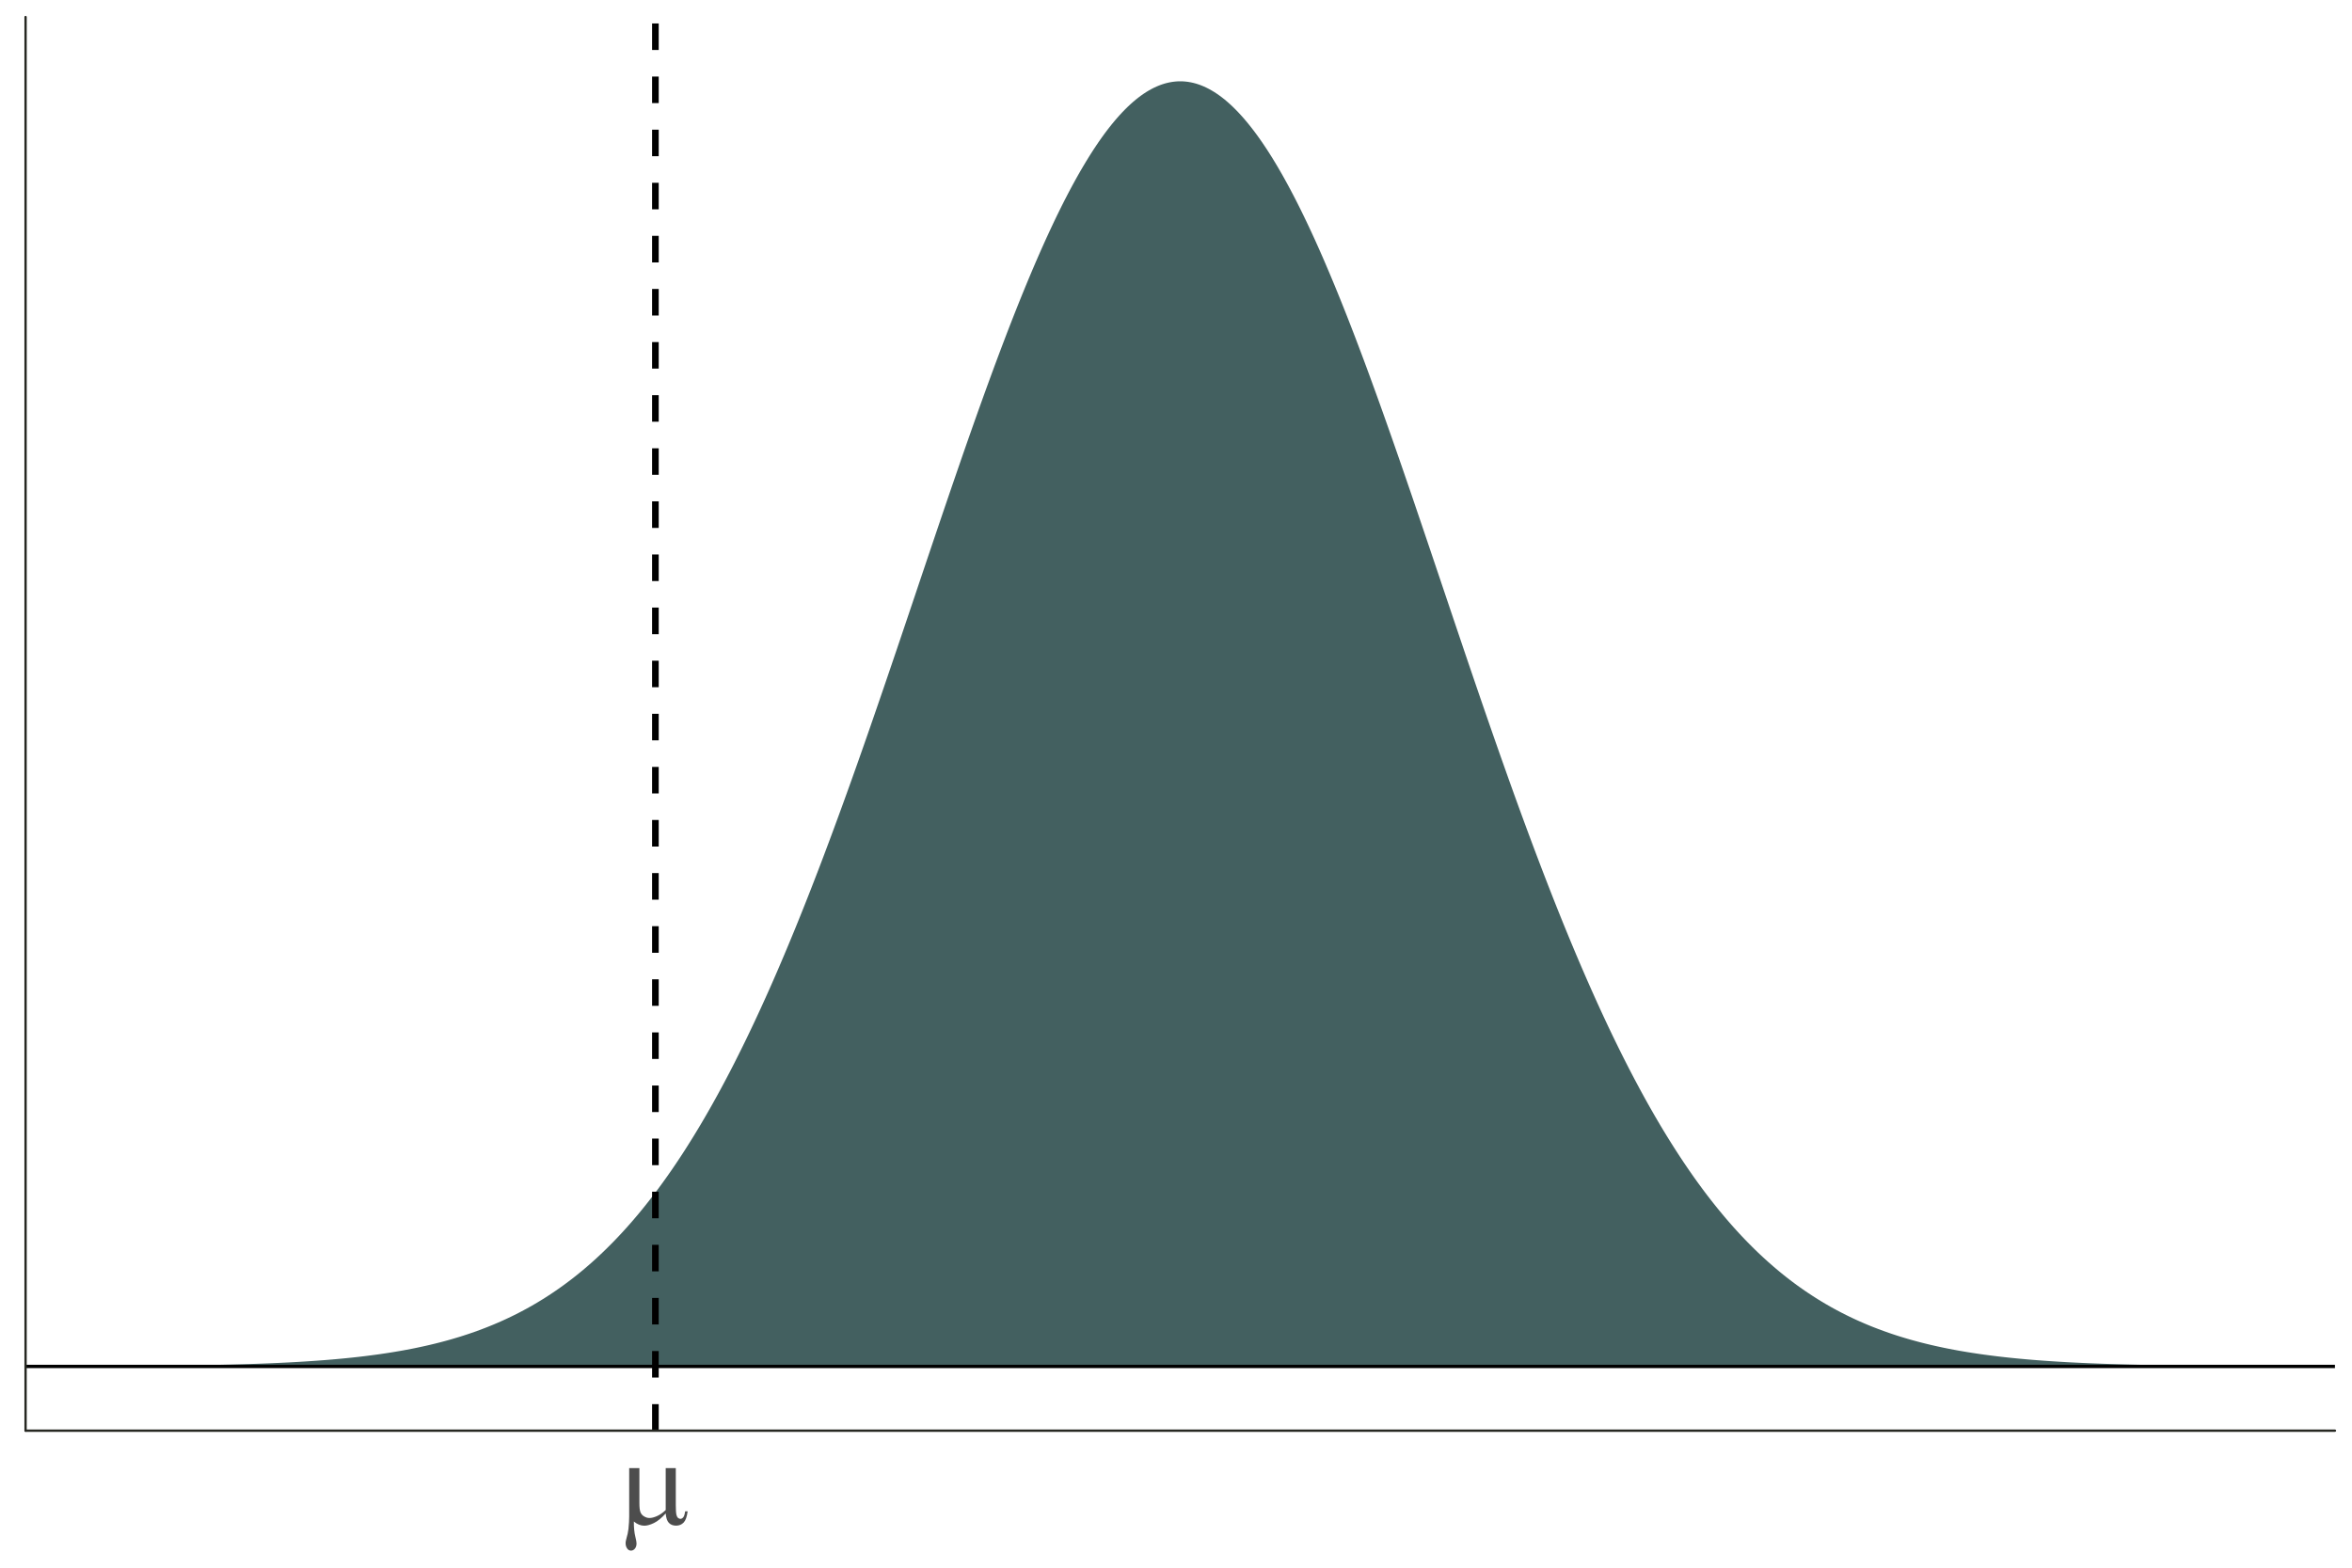
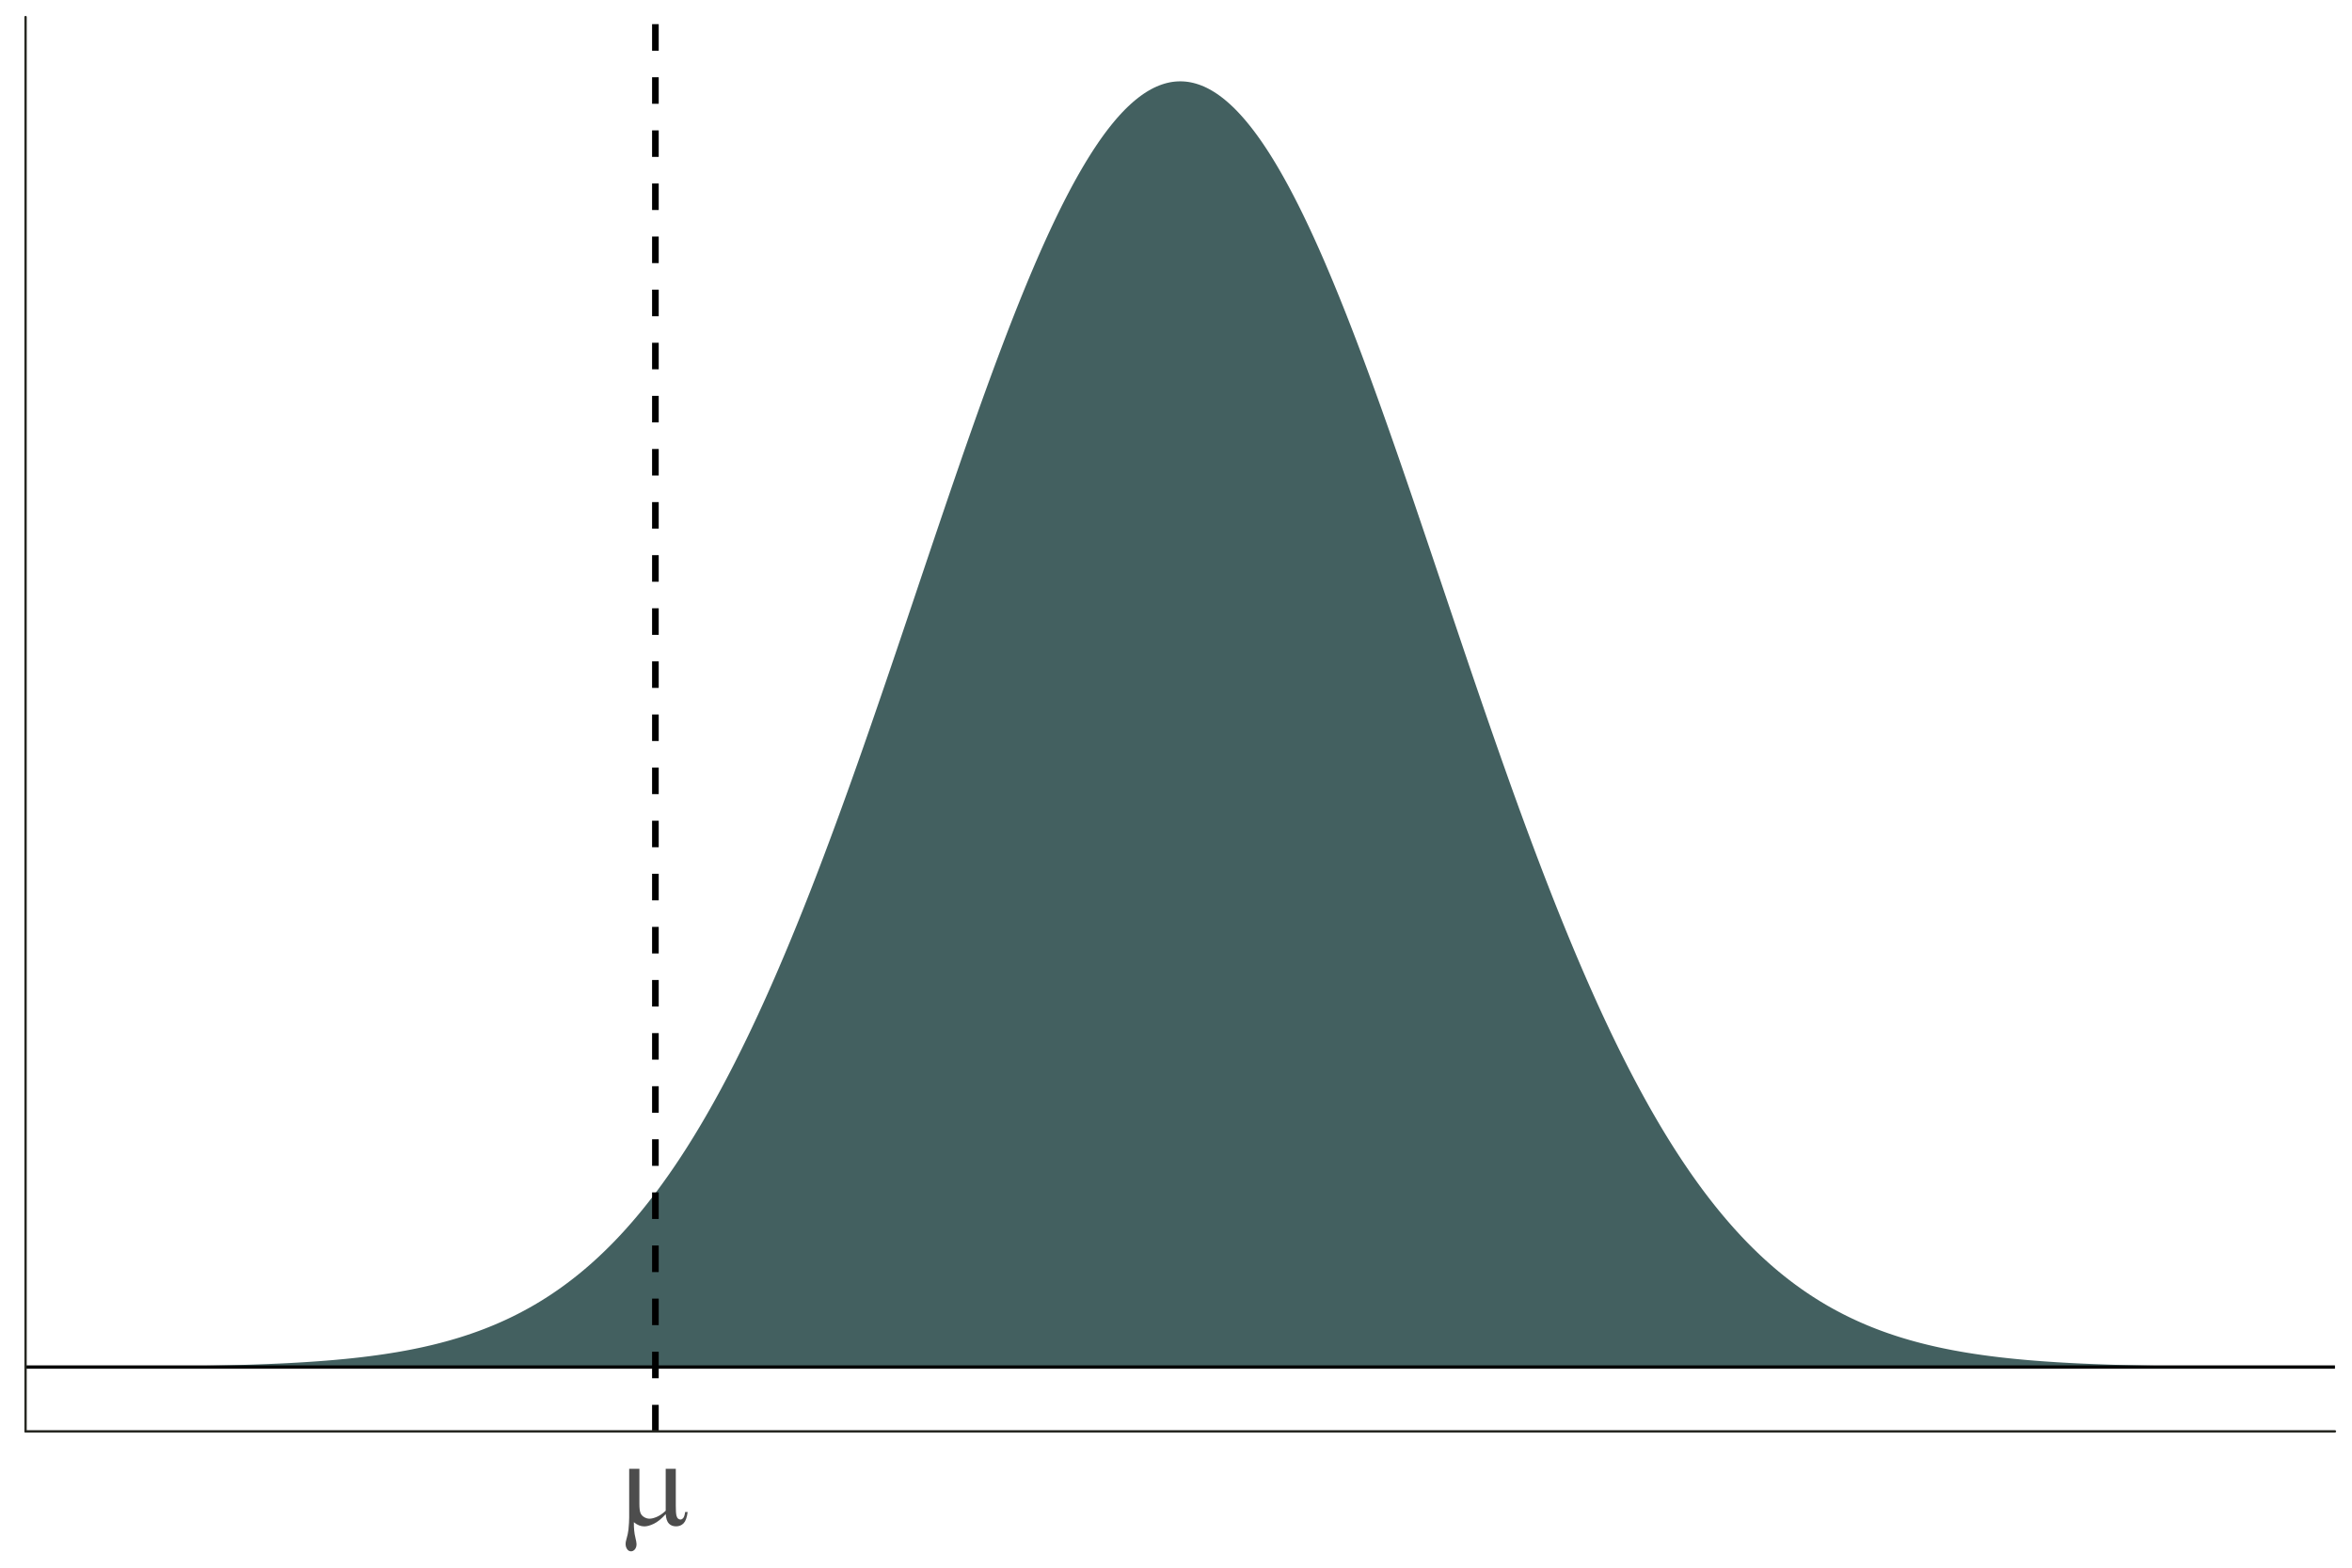
<svg xmlns="http://www.w3.org/2000/svg" xmlns:xlink="http://www.w3.org/1999/xlink" width="756pt" height="504pt" viewBox="0 0 756 504" version="1.1">
  <defs>
    <g>
      <symbol overflow="visible" id="glyph0-0">
        <path style="stroke:none;" d="M 2.012 0 L 2.012 -25 L 22.012 -25 L 22.012 0 Z M 2.637 -0.625 L 21.387 -0.625 L 21.387 -24.375 L 2.637 -24.375 Z M 2.637 -0.625 " />
      </symbol>
      <symbol overflow="visible" id="glyph0-1">
        <path style="stroke:none;" d="M 18.555 -17.891 L 18.555 -6.113 C 18.551 -4.547 18.621 -3.453 18.77 -2.832 C 18.883 -2.387 19.059 -2.07 19.297 -1.875 C 19.527 -1.68 19.777 -1.582 20.039 -1.582 C 20.363 -1.582 20.664 -1.742 20.945 -2.07 C 21.223 -2.391 21.43 -3.035 21.562 -4.004 L 22.363 -4.004 C 22.141 -2.254 21.711 -1.051 21.074 -0.391 C 20.434 0.273 19.625 0.602 18.652 0.605 C 17.684 0.602 16.918 0.312 16.348 -0.273 C 15.773 -0.855 15.426 -1.871 15.312 -3.32 C 13.98 -1.848 12.723 -0.82 11.531 -0.242 C 10.34 0.336 9.309 0.621 8.438 0.625 C 7.852 0.621 7.277 0.508 6.719 0.281 C 6.156 0.055 5.609 -0.277 5.078 -0.723 C 5.051 1.168 5.215 2.812 5.566 4.219 C 5.812 5.219 5.934 5.922 5.938 6.328 C 5.934 7.031 5.754 7.59 5.398 8.008 C 5.039 8.422 4.633 8.629 4.18 8.633 C 3.707 8.629 3.324 8.449 3.027 8.086 C 2.621 7.59 2.418 6.969 2.422 6.23 C 2.418 5.863 2.496 5.41 2.656 4.863 C 3.016 3.637 3.246 2.566 3.34 1.66 C 3.496 0.098 3.574 -1.227 3.574 -2.324 L 3.574 -17.891 L 6.855 -17.891 L 6.855 -6.621 C 6.855 -5.293 6.965 -4.336 7.188 -3.75 C 7.406 -3.164 7.805 -2.699 8.379 -2.363 C 8.949 -2.02 9.52 -1.852 10.098 -1.855 C 10.77 -1.852 11.57 -2.055 12.5 -2.461 C 13.422 -2.863 14.359 -3.512 15.312 -4.414 L 15.312 -17.891 Z M 18.555 -17.891 " />
      </symbol>
    </g>
    <clipPath id="clip1">
-       <path d="M 8.219 438 L 750.52 438 L 750.52 440 L 8.219 440 Z M 8.219 438 " />
+       <path d="M 8.219 438 L 750.52 438 L 750.52 441 L 8.219 441 Z M 8.219 438 " />
    </clipPath>
    <clipPath id="clip2">
-       <path d="M 209 5.48 L 212 5.48 L 212 459.949 L 209 459.949 Z M 209 5.48 " />
+       <path d="M 209 5.48 L 212 5.48 L 212 460.172 L 209 460.172 Z M 209 5.48 " />
    </clipPath>
  </defs>
-   <g id="surface194">
+   <g id="surface124">
    <rect x="0" y="0" width="756" height="504" style="fill:rgb(100%,100%,100%);fill-opacity:1;stroke:none;" />
-     <path style=" stroke:none;fill-rule:nonzero;fill:rgb(18.431%,30.98%,30.98%);fill-opacity:0.902;" d="M 41.961 439.152 L 42.805 439.148 L 43.648 439.141 L 44.492 439.137 L 46.18 439.121 L 47.02 439.117 L 52.082 439.07 L 52.926 439.059 L 54.613 439.043 L 55.457 439.031 L 56.301 439.023 L 60.52 438.965 L 61.359 438.953 L 62.203 438.941 L 63.047 438.926 L 63.891 438.914 L 68.109 438.836 L 68.953 438.816 L 69.797 438.801 L 74.016 438.703 L 74.859 438.68 L 75.699 438.656 L 78.23 438.586 L 79.074 438.559 L 79.918 438.535 L 80.762 438.508 L 81.605 438.477 L 82.449 438.449 L 84.98 438.355 L 85.824 438.32 L 86.668 438.289 L 87.512 438.254 L 88.355 438.215 L 89.199 438.18 L 90.043 438.141 L 90.883 438.098 L 91.727 438.059 L 93.414 437.973 L 95.945 437.832 L 97.633 437.73 L 100.164 437.566 L 101.852 437.449 L 103.539 437.324 L 104.383 437.258 L 105.223 437.191 L 106.91 437.051 L 107.754 436.977 L 108.598 436.898 L 109.441 436.824 L 111.129 436.66 L 112.816 436.488 L 113.66 436.398 L 115.348 436.211 L 116.191 436.113 L 117.035 436.012 L 118.723 435.801 L 119.562 435.691 L 121.25 435.465 L 122.094 435.348 L 123.781 435.098 L 124.625 434.969 L 126.312 434.703 L 127.156 434.562 L 128.844 434.273 L 129.688 434.121 L 130.531 433.965 L 132.219 433.645 L 133.062 433.477 L 133.902 433.305 L 135.59 432.945 L 136.434 432.762 L 137.277 432.57 L 138.121 432.375 L 139.809 431.969 L 140.652 431.758 L 141.496 431.543 L 142.34 431.32 L 143.184 431.094 L 144.027 430.863 L 144.871 430.625 L 145.715 430.379 L 146.559 430.129 L 147.402 429.875 L 148.246 429.613 L 149.086 429.344 L 149.93 429.07 L 150.773 428.789 L 151.617 428.5 L 152.461 428.203 L 153.305 427.902 L 154.148 427.594 L 154.992 427.277 L 155.836 426.953 L 156.68 426.625 L 157.523 426.285 L 158.367 425.941 L 159.211 425.586 L 160.055 425.223 L 160.898 424.855 L 161.742 424.477 L 162.586 424.09 L 163.426 423.695 L 164.27 423.293 L 165.113 422.879 L 165.957 422.457 L 166.801 422.027 L 167.645 421.586 L 168.488 421.137 L 169.332 420.68 L 170.176 420.211 L 171.02 419.734 L 171.863 419.246 L 172.707 418.746 L 173.551 418.238 L 174.395 417.719 L 175.238 417.191 L 176.082 416.648 L 176.926 416.098 L 177.766 415.535 L 178.609 414.965 L 179.453 414.379 L 180.297 413.781 L 181.141 413.176 L 181.984 412.555 L 182.828 411.922 L 183.672 411.281 L 184.516 410.625 L 185.359 409.957 L 186.203 409.273 L 187.047 408.582 L 187.891 407.875 L 188.734 407.152 L 189.578 406.422 L 190.422 405.676 L 191.266 404.914 L 192.109 404.141 L 192.949 403.355 L 193.793 402.555 L 194.637 401.738 L 195.48 400.906 L 196.324 400.062 L 197.168 399.207 L 198.012 398.332 L 198.855 397.445 L 199.699 396.543 L 200.543 395.625 L 201.387 394.691 L 202.23 393.742 L 203.074 392.777 L 203.918 391.797 L 204.762 390.801 L 205.605 389.789 L 206.449 388.762 L 207.289 387.719 L 208.133 386.656 L 208.977 385.582 L 209.82 384.488 L 210.664 383.379 L 211.508 382.25 L 212.352 381.105 L 213.195 379.945 L 214.039 378.77 L 214.883 377.574 L 215.727 376.363 L 216.57 375.133 L 217.414 373.887 L 218.258 372.621 L 219.102 371.34 L 219.945 370.039 L 220.789 368.719 L 221.629 367.383 L 222.473 366.031 L 223.316 364.66 L 224.16 363.27 L 225.004 361.863 L 225.848 360.434 L 226.691 358.992 L 227.535 357.527 L 228.379 356.047 L 229.223 354.547 L 230.066 353.031 L 230.91 351.496 L 231.754 349.941 L 232.598 348.367 L 233.441 346.777 L 234.285 345.168 L 235.129 343.539 L 235.973 341.891 L 236.812 340.227 L 237.656 338.543 L 238.5 336.84 L 239.344 335.121 L 240.188 333.383 L 241.031 331.625 L 241.875 329.852 L 242.719 328.059 L 243.562 326.246 L 244.406 324.418 L 245.25 322.57 L 246.094 320.707 L 246.938 318.824 L 247.781 316.926 L 248.625 315.008 L 249.469 313.07 L 250.312 311.121 L 251.152 309.148 L 251.996 307.164 L 252.84 305.16 L 253.684 303.141 L 254.527 301.102 L 255.371 299.051 L 256.215 296.98 L 257.059 294.895 L 257.902 292.793 L 258.746 290.676 L 259.59 288.543 L 260.434 286.395 L 261.277 284.23 L 262.121 282.051 L 262.965 279.859 L 263.809 277.652 L 264.652 275.43 L 265.492 273.195 L 266.336 270.945 L 267.18 268.684 L 268.023 266.406 L 268.867 264.117 L 269.711 261.816 L 270.555 259.504 L 271.398 257.18 L 272.242 254.844 L 273.086 252.496 L 273.93 250.137 L 274.773 247.766 L 275.617 245.387 L 276.461 242.996 L 277.305 240.598 L 278.148 238.188 L 278.992 235.77 L 279.836 233.344 L 280.676 230.91 L 281.52 228.469 L 282.363 226.02 L 283.207 223.562 L 284.051 221.102 L 284.895 218.633 L 286.582 213.68 L 287.426 211.195 L 288.27 208.707 L 289.113 206.215 L 289.957 203.719 L 291.645 198.719 L 294.176 191.207 L 295.016 188.699 L 296.703 183.691 L 297.547 181.184 L 300.078 173.684 L 300.922 171.188 L 301.766 168.695 L 303.453 163.727 L 304.297 161.25 L 305.141 158.777 L 305.984 156.312 L 306.828 153.855 L 307.672 151.402 L 308.516 148.961 L 309.355 146.527 L 310.199 144.102 L 311.043 141.684 L 311.887 139.281 L 312.73 136.887 L 313.574 134.504 L 314.418 132.129 L 315.262 129.773 L 316.105 127.426 L 316.949 125.094 L 317.793 122.777 L 318.637 120.473 L 319.48 118.184 L 320.324 115.914 L 321.168 113.66 L 322.012 111.422 L 322.855 109.199 L 323.695 106.996 L 324.539 104.812 L 325.383 102.648 L 326.227 100.504 L 327.07 98.379 L 327.914 96.277 L 328.758 94.195 L 329.602 92.137 L 330.445 90.102 L 331.289 88.086 L 332.133 86.098 L 332.977 84.129 L 333.82 82.191 L 334.664 80.273 L 335.508 78.383 L 336.352 76.52 L 337.195 74.684 L 338.039 72.875 L 338.879 71.094 L 339.723 69.34 L 340.566 67.617 L 341.41 65.922 L 342.254 64.254 L 343.098 62.621 L 343.941 61.016 L 344.785 59.445 L 345.629 57.902 L 346.473 56.391 L 347.316 54.914 L 348.16 53.473 L 349.004 52.062 L 349.848 50.684 L 350.691 49.34 L 351.535 48.031 L 352.379 46.758 L 353.219 45.52 L 354.062 44.316 L 354.906 43.148 L 355.75 42.02 L 356.594 40.926 L 357.438 39.867 L 358.281 38.848 L 359.125 37.867 L 359.969 36.922 L 360.812 36.016 L 361.656 35.148 L 362.5 34.316 L 363.344 33.527 L 364.188 32.777 L 365.031 32.062 L 365.875 31.391 L 366.719 30.758 L 367.559 30.168 L 368.402 29.613 L 369.246 29.102 L 370.09 28.629 L 370.934 28.199 L 371.777 27.809 L 372.621 27.457 L 373.465 27.148 L 374.309 26.879 L 375.152 26.652 L 375.996 26.469 L 376.84 26.324 L 377.684 26.219 L 378.527 26.156 L 379.371 26.137 L 380.215 26.156 L 381.059 26.219 L 381.902 26.324 L 382.742 26.469 L 383.586 26.652 L 384.43 26.879 L 385.273 27.148 L 386.117 27.457 L 386.961 27.809 L 387.805 28.199 L 388.648 28.629 L 389.492 29.102 L 390.336 29.613 L 391.18 30.168 L 392.023 30.758 L 392.867 31.391 L 393.711 32.062 L 394.555 32.777 L 395.398 33.527 L 396.242 34.316 L 397.082 35.148 L 397.926 36.016 L 398.77 36.922 L 399.613 37.867 L 400.457 38.848 L 401.301 39.867 L 402.145 40.926 L 402.988 42.02 L 403.832 43.148 L 404.676 44.316 L 405.52 45.52 L 406.363 46.758 L 407.207 48.031 L 408.051 49.34 L 408.895 50.684 L 409.738 52.062 L 410.582 53.473 L 411.422 54.914 L 412.266 56.391 L 413.109 57.902 L 413.953 59.445 L 414.797 61.016 L 415.641 62.621 L 416.484 64.254 L 417.328 65.922 L 418.172 67.617 L 419.016 69.34 L 419.859 71.094 L 420.703 72.875 L 421.547 74.684 L 422.391 76.52 L 423.234 78.383 L 424.078 80.273 L 424.922 82.191 L 425.766 84.129 L 426.605 86.098 L 427.449 88.086 L 428.293 90.102 L 429.137 92.137 L 429.98 94.195 L 430.824 96.277 L 431.668 98.379 L 432.512 100.504 L 433.355 102.648 L 434.199 104.812 L 435.043 106.996 L 435.887 109.199 L 436.73 111.422 L 437.574 113.66 L 438.418 115.914 L 439.262 118.184 L 440.105 120.473 L 440.945 122.777 L 441.789 125.094 L 442.633 127.426 L 443.477 129.773 L 444.32 132.129 L 445.164 134.504 L 446.008 136.887 L 446.852 139.281 L 447.695 141.684 L 448.539 144.102 L 449.383 146.527 L 450.227 148.961 L 451.07 151.402 L 451.914 153.855 L 452.758 156.312 L 453.602 158.777 L 454.445 161.25 L 455.285 163.727 L 456.973 168.695 L 457.816 171.188 L 458.66 173.684 L 461.191 181.184 L 462.035 183.691 L 463.723 188.699 L 464.566 191.207 L 467.098 198.719 L 468.785 203.719 L 469.629 206.215 L 470.469 208.707 L 471.312 211.195 L 472.156 213.68 L 473.844 218.633 L 474.688 221.102 L 475.531 223.562 L 476.375 226.02 L 477.219 228.469 L 478.062 230.91 L 478.906 233.344 L 479.75 235.77 L 480.594 238.188 L 481.438 240.598 L 482.281 242.996 L 483.125 245.387 L 483.969 247.766 L 484.809 250.137 L 485.652 252.496 L 486.496 254.844 L 487.34 257.18 L 488.184 259.504 L 489.027 261.816 L 489.871 264.117 L 490.715 266.406 L 491.559 268.684 L 492.402 270.945 L 493.246 273.195 L 494.09 275.43 L 494.934 277.652 L 495.777 279.859 L 496.621 282.051 L 497.465 284.23 L 498.309 286.395 L 499.148 288.543 L 499.992 290.676 L 500.836 292.793 L 501.68 294.895 L 502.523 296.98 L 503.367 299.051 L 504.211 301.102 L 505.055 303.141 L 505.898 305.16 L 506.742 307.164 L 507.586 309.148 L 508.43 311.121 L 509.273 313.07 L 510.117 315.008 L 510.961 316.926 L 511.805 318.824 L 512.648 320.707 L 513.488 322.57 L 514.332 324.418 L 515.176 326.246 L 516.02 328.059 L 516.863 329.852 L 517.707 331.625 L 518.551 333.383 L 519.395 335.121 L 520.238 336.84 L 521.082 338.543 L 521.926 340.227 L 522.77 341.891 L 523.613 343.539 L 524.457 345.168 L 525.301 346.777 L 526.145 348.367 L 526.988 349.941 L 527.832 351.496 L 528.672 353.031 L 529.516 354.547 L 530.359 356.047 L 531.203 357.527 L 532.047 358.992 L 532.891 360.434 L 533.734 361.863 L 534.578 363.27 L 535.422 364.66 L 536.266 366.031 L 537.109 367.383 L 537.953 368.719 L 538.797 370.039 L 539.641 371.34 L 540.484 372.621 L 541.328 373.887 L 542.172 375.133 L 543.012 376.363 L 543.855 377.574 L 544.699 378.77 L 545.543 379.945 L 546.387 381.105 L 547.23 382.25 L 548.074 383.379 L 548.918 384.488 L 549.762 385.582 L 550.605 386.656 L 551.449 387.719 L 552.293 388.762 L 553.137 389.789 L 553.98 390.801 L 554.824 391.797 L 555.668 392.777 L 556.512 393.742 L 557.352 394.691 L 558.195 395.625 L 559.039 396.543 L 559.883 397.445 L 560.727 398.332 L 561.57 399.207 L 562.414 400.062 L 563.258 400.906 L 564.102 401.738 L 564.945 402.555 L 565.789 403.355 L 566.633 404.141 L 567.477 404.914 L 568.32 405.676 L 569.164 406.422 L 570.008 407.152 L 570.852 407.875 L 571.695 408.582 L 572.535 409.273 L 573.379 409.957 L 574.223 410.625 L 575.066 411.281 L 575.91 411.922 L 576.754 412.555 L 577.598 413.176 L 578.441 413.781 L 579.285 414.379 L 580.129 414.965 L 580.973 415.535 L 581.816 416.098 L 582.66 416.648 L 583.504 417.191 L 584.348 417.719 L 585.191 418.238 L 586.035 418.746 L 586.875 419.246 L 587.719 419.734 L 588.562 420.211 L 589.406 420.68 L 590.25 421.137 L 591.094 421.586 L 591.938 422.027 L 592.781 422.457 L 593.625 422.879 L 594.469 423.293 L 595.312 423.695 L 596.156 424.09 L 597 424.477 L 597.844 424.855 L 598.688 425.223 L 599.531 425.586 L 600.375 425.941 L 601.215 426.285 L 602.059 426.625 L 602.902 426.953 L 603.746 427.277 L 604.59 427.594 L 605.434 427.902 L 606.277 428.203 L 607.121 428.5 L 607.965 428.789 L 608.809 429.07 L 609.652 429.344 L 610.496 429.613 L 611.34 429.875 L 612.184 430.129 L 613.027 430.379 L 613.871 430.625 L 614.715 430.863 L 615.559 431.094 L 616.398 431.32 L 617.242 431.543 L 618.086 431.758 L 618.93 431.969 L 620.617 432.375 L 621.461 432.57 L 622.305 432.762 L 623.148 432.945 L 624.836 433.305 L 625.68 433.477 L 626.523 433.645 L 628.211 433.965 L 629.055 434.121 L 629.898 434.273 L 630.738 434.418 L 631.582 434.562 L 632.426 434.703 L 634.113 434.969 L 634.957 435.098 L 636.645 435.348 L 637.488 435.465 L 639.176 435.691 L 640.02 435.801 L 641.707 436.012 L 642.551 436.113 L 643.395 436.211 L 644.238 436.305 L 645.078 436.398 L 645.922 436.488 L 647.609 436.66 L 649.297 436.824 L 650.141 436.898 L 650.984 436.977 L 651.828 437.051 L 653.516 437.191 L 655.203 437.324 L 656.891 437.449 L 658.578 437.566 L 659.422 437.621 L 660.262 437.676 L 661.105 437.73 L 662.793 437.832 L 665.324 437.973 L 667.012 438.059 L 667.855 438.098 L 668.699 438.141 L 669.543 438.18 L 670.387 438.215 L 671.23 438.254 L 672.074 438.289 L 672.918 438.32 L 673.762 438.355 L 674.602 438.387 L 676.289 438.449 L 677.133 438.477 L 677.977 438.508 L 678.82 438.535 L 679.664 438.559 L 680.508 438.586 L 684.727 438.703 L 688.102 438.781 L 688.941 438.801 L 689.785 438.816 L 690.629 438.836 L 694.848 438.914 L 695.691 438.926 L 696.535 438.941 L 702.441 439.023 L 703.281 439.031 L 704.125 439.043 L 705.812 439.059 L 706.656 439.07 L 711.719 439.117 L 712.562 439.121 L 714.25 439.137 L 715.094 439.141 L 715.938 439.148 L 716.781 439.152 L 716.781 439.293 L 41.961 439.293 Z M 41.961 439.152 " />
+     <path style=" stroke:none;fill-rule:nonzero;fill:rgb(18.431%,30.98%,30.98%);fill-opacity:0.902;" d="M 41.961 439.363 L 42.805 439.359 L 43.648 439.352 L 44.492 439.348 L 45.336 439.34 L 46.18 439.336 L 47.02 439.328 L 52.926 439.273 L 53.77 439.262 L 54.613 439.254 L 55.457 439.242 L 56.301 439.234 L 60.52 439.176 L 61.359 439.164 L 62.203 439.152 L 63.047 439.137 L 63.891 439.125 L 68.953 439.031 L 74.016 438.914 L 74.859 438.891 L 75.699 438.871 L 76.543 438.848 L 77.387 438.82 L 79.074 438.773 L 81.605 438.691 L 85.824 438.535 L 87.512 438.465 L 88.355 438.426 L 89.199 438.391 L 90.043 438.352 L 90.883 438.312 L 93.414 438.184 L 95.945 438.043 L 97.633 437.941 L 100.164 437.777 L 101.852 437.66 L 103.539 437.535 L 104.383 437.469 L 105.223 437.402 L 106.91 437.262 L 107.754 437.188 L 110.285 436.953 L 111.129 436.871 L 112.816 436.699 L 113.66 436.609 L 115.348 436.422 L 116.191 436.324 L 117.035 436.223 L 118.723 436.012 L 119.562 435.902 L 121.25 435.676 L 122.938 435.434 L 123.781 435.309 L 124.625 435.18 L 125.469 435.047 L 127.156 434.773 L 128 434.629 L 128.844 434.48 L 130.531 434.176 L 131.375 434.016 L 132.219 433.852 L 133.062 433.684 L 133.902 433.512 L 134.746 433.336 L 135.59 433.156 L 136.434 432.969 L 137.277 432.777 L 138.121 432.582 L 138.965 432.383 L 139.809 432.176 L 140.652 431.965 L 141.496 431.75 L 142.34 431.527 L 143.184 431.301 L 144.027 431.07 L 144.871 430.832 L 145.715 430.586 L 146.559 430.336 L 147.402 430.082 L 148.246 429.82 L 149.086 429.551 L 149.93 429.277 L 151.617 428.707 L 152.461 428.41 L 153.305 428.109 L 154.148 427.801 L 154.992 427.484 L 155.836 427.16 L 156.68 426.828 L 157.523 426.492 L 158.367 426.145 L 159.211 425.793 L 160.055 425.43 L 160.898 425.059 L 161.742 424.68 L 162.586 424.293 L 163.426 423.898 L 164.27 423.496 L 165.113 423.082 L 165.957 422.66 L 166.801 422.23 L 167.645 421.789 L 168.488 421.34 L 169.332 420.883 L 170.176 420.414 L 171.02 419.938 L 171.863 419.449 L 172.707 418.949 L 173.551 418.441 L 174.395 417.922 L 175.238 417.391 L 176.082 416.852 L 176.926 416.301 L 177.766 415.738 L 178.609 415.164 L 179.453 414.578 L 180.297 413.98 L 181.141 413.375 L 181.984 412.754 L 182.828 412.121 L 183.672 411.477 L 184.516 410.82 L 185.359 410.152 L 186.203 409.473 L 187.047 408.777 L 187.891 408.07 L 188.734 407.352 L 189.578 406.617 L 190.422 405.871 L 191.266 405.109 L 192.109 404.336 L 192.949 403.547 L 193.793 402.746 L 194.637 401.93 L 195.48 401.102 L 196.324 400.258 L 197.168 399.398 L 198.012 398.523 L 198.855 397.637 L 199.699 396.73 L 200.543 395.812 L 201.387 394.879 L 202.23 393.93 L 203.074 392.965 L 203.918 391.984 L 204.762 390.988 L 205.605 389.977 L 206.449 388.949 L 207.289 387.902 L 208.133 386.844 L 208.977 385.766 L 209.82 384.672 L 210.664 383.562 L 211.508 382.434 L 212.352 381.289 L 213.195 380.129 L 214.039 378.949 L 214.883 377.754 L 215.727 376.543 L 216.57 375.312 L 217.414 374.066 L 218.258 372.801 L 219.102 371.516 L 219.945 370.215 L 220.789 368.898 L 221.629 367.562 L 222.473 366.207 L 223.316 364.836 L 224.16 363.445 L 225.004 362.035 L 225.848 360.609 L 226.691 359.164 L 227.535 357.699 L 228.379 356.219 L 229.223 354.719 L 230.066 353.199 L 230.91 351.664 L 231.754 350.109 L 232.598 348.535 L 233.441 346.941 L 234.285 345.332 L 235.129 343.703 L 235.973 342.055 L 236.812 340.391 L 237.656 338.707 L 238.5 337.004 L 239.344 335.281 L 240.188 333.543 L 241.031 331.785 L 241.875 330.012 L 242.719 328.215 L 243.562 326.406 L 244.406 324.574 L 245.25 322.727 L 246.094 320.863 L 246.938 318.977 L 247.781 317.078 L 248.625 315.16 L 249.469 313.223 L 250.312 311.27 L 251.152 309.297 L 251.996 307.312 L 252.84 305.305 L 253.684 303.285 L 254.527 301.246 L 255.371 299.191 L 256.215 297.121 L 257.059 295.035 L 257.902 292.934 L 258.746 290.812 L 259.59 288.68 L 260.434 286.531 L 261.277 284.367 L 262.121 282.188 L 262.965 279.992 L 263.809 277.785 L 264.652 275.562 L 265.492 273.324 L 266.336 271.074 L 267.18 268.812 L 268.023 266.535 L 268.867 264.246 L 269.711 261.941 L 270.555 259.629 L 271.398 257.301 L 272.242 254.965 L 273.086 252.617 L 273.93 250.254 L 274.773 247.883 L 275.617 245.504 L 276.461 243.113 L 277.305 240.711 L 278.148 238.301 L 278.992 235.883 L 279.836 233.457 L 280.676 231.02 L 281.52 228.578 L 282.363 226.125 L 283.207 223.668 L 284.051 221.207 L 285.738 216.262 L 286.582 213.781 L 288.27 208.805 L 289.113 206.312 L 289.957 203.816 L 290.801 201.316 L 293.332 193.805 L 294.176 191.297 L 295.016 188.789 L 295.859 186.281 L 296.703 183.777 L 297.547 181.27 L 298.391 178.766 L 300.078 173.766 L 300.922 171.27 L 301.766 168.777 L 302.609 166.289 L 303.453 163.805 L 304.297 161.324 L 305.141 158.852 L 305.984 156.387 L 306.828 153.926 L 307.672 151.477 L 308.516 149.031 L 309.355 146.594 L 310.199 144.168 L 311.043 141.75 L 311.887 139.344 L 312.73 136.949 L 313.574 134.566 L 314.418 132.191 L 315.262 129.832 L 316.105 127.484 L 316.949 125.152 L 317.793 122.832 L 318.637 120.531 L 319.48 118.242 L 320.324 115.969 L 321.168 113.711 L 322.012 111.473 L 322.855 109.25 L 323.695 107.047 L 324.539 104.863 L 325.383 102.695 L 326.227 100.551 L 327.07 98.426 L 327.914 96.32 L 328.758 94.238 L 329.602 92.18 L 330.445 90.141 L 331.289 88.125 L 332.133 86.137 L 332.977 84.168 L 333.82 82.227 L 334.664 80.309 L 335.508 78.418 L 336.352 76.555 L 337.195 74.719 L 338.039 72.906 L 338.879 71.125 L 339.723 69.371 L 340.566 67.645 L 341.41 65.949 L 342.254 64.285 L 343.098 62.648 L 343.941 61.043 L 344.785 59.469 L 345.629 57.926 L 346.473 56.418 L 347.316 54.941 L 348.16 53.496 L 349.004 52.082 L 349.848 50.707 L 350.691 49.363 L 351.535 48.051 L 352.379 46.777 L 353.219 45.539 L 354.062 44.336 L 354.906 43.168 L 355.75 42.039 L 356.594 40.941 L 357.438 39.887 L 358.281 38.863 L 359.125 37.883 L 359.969 36.938 L 360.812 36.031 L 361.656 35.16 L 362.5 34.332 L 363.344 33.543 L 364.188 32.789 L 365.031 32.078 L 365.875 31.406 L 366.719 30.77 L 367.559 30.18 L 368.402 29.625 L 369.246 29.113 L 370.09 28.641 L 370.934 28.207 L 371.777 27.816 L 372.621 27.469 L 373.465 27.16 L 374.309 26.891 L 375.152 26.664 L 375.996 26.477 L 376.84 26.332 L 377.684 26.23 L 378.527 26.168 L 379.371 26.148 L 380.215 26.168 L 381.059 26.23 L 381.902 26.332 L 382.742 26.477 L 383.586 26.664 L 384.43 26.891 L 385.273 27.16 L 386.117 27.469 L 386.961 27.816 L 387.805 28.207 L 388.648 28.641 L 389.492 29.113 L 390.336 29.625 L 391.18 30.18 L 392.023 30.77 L 392.867 31.406 L 393.711 32.078 L 394.555 32.789 L 395.398 33.543 L 396.242 34.332 L 397.082 35.16 L 397.926 36.031 L 398.77 36.938 L 399.613 37.883 L 400.457 38.863 L 401.301 39.887 L 402.145 40.941 L 402.988 42.039 L 403.832 43.168 L 404.676 44.336 L 405.52 45.539 L 406.363 46.777 L 407.207 48.051 L 408.051 49.363 L 408.895 50.707 L 409.738 52.082 L 410.582 53.496 L 411.422 54.941 L 412.266 56.418 L 413.109 57.926 L 413.953 59.469 L 414.797 61.043 L 415.641 62.648 L 416.484 64.285 L 417.328 65.949 L 418.172 67.645 L 419.016 69.371 L 419.859 71.125 L 420.703 72.906 L 421.547 74.719 L 422.391 76.555 L 423.234 78.418 L 424.078 80.309 L 424.922 82.227 L 425.766 84.168 L 426.605 86.137 L 427.449 88.125 L 428.293 90.141 L 429.137 92.18 L 429.98 94.238 L 430.824 96.32 L 431.668 98.426 L 432.512 100.551 L 433.355 102.695 L 434.199 104.863 L 435.043 107.047 L 435.887 109.25 L 436.73 111.473 L 437.574 113.711 L 438.418 115.969 L 439.262 118.242 L 440.105 120.531 L 440.945 122.832 L 441.789 125.152 L 442.633 127.484 L 443.477 129.832 L 444.32 132.191 L 445.164 134.566 L 446.008 136.949 L 446.852 139.344 L 447.695 141.75 L 448.539 144.168 L 449.383 146.594 L 450.227 149.031 L 451.07 151.477 L 451.914 153.926 L 452.758 156.387 L 453.602 158.852 L 454.445 161.324 L 455.285 163.805 L 456.129 166.289 L 456.973 168.777 L 457.816 171.27 L 458.66 173.766 L 460.348 178.766 L 461.191 181.27 L 462.035 183.777 L 462.879 186.281 L 465.41 193.805 L 467.941 201.316 L 468.785 203.816 L 469.629 206.312 L 470.469 208.805 L 472.156 213.781 L 473 216.262 L 474.688 221.207 L 475.531 223.668 L 476.375 226.125 L 477.219 228.578 L 478.062 231.02 L 478.906 233.457 L 479.75 235.883 L 480.594 238.301 L 481.438 240.711 L 482.281 243.113 L 483.125 245.504 L 483.969 247.883 L 484.809 250.254 L 485.652 252.617 L 486.496 254.965 L 487.34 257.301 L 488.184 259.629 L 489.027 261.941 L 489.871 264.246 L 490.715 266.535 L 491.559 268.812 L 492.402 271.074 L 493.246 273.324 L 494.09 275.562 L 494.934 277.785 L 495.777 279.992 L 496.621 282.188 L 497.465 284.367 L 498.309 286.531 L 499.148 288.68 L 499.992 290.812 L 500.836 292.934 L 501.68 295.035 L 502.523 297.121 L 503.367 299.191 L 504.211 301.246 L 505.055 303.285 L 505.898 305.305 L 506.742 307.312 L 507.586 309.297 L 508.43 311.27 L 509.273 313.223 L 510.117 315.16 L 510.961 317.078 L 511.805 318.977 L 512.648 320.863 L 513.488 322.727 L 514.332 324.574 L 515.176 326.406 L 516.02 328.215 L 516.863 330.012 L 517.707 331.785 L 518.551 333.543 L 519.395 335.281 L 520.238 337.004 L 521.082 338.707 L 521.926 340.391 L 522.77 342.055 L 523.613 343.703 L 524.457 345.332 L 525.301 346.941 L 526.145 348.535 L 526.988 350.109 L 527.832 351.664 L 528.672 353.199 L 529.516 354.719 L 530.359 356.219 L 531.203 357.699 L 532.047 359.164 L 532.891 360.609 L 533.734 362.035 L 534.578 363.445 L 535.422 364.836 L 536.266 366.207 L 537.109 367.562 L 537.953 368.898 L 538.797 370.215 L 539.641 371.516 L 540.484 372.801 L 541.328 374.066 L 542.172 375.312 L 543.012 376.543 L 543.855 377.754 L 544.699 378.949 L 545.543 380.129 L 546.387 381.289 L 547.23 382.434 L 548.074 383.562 L 548.918 384.672 L 549.762 385.766 L 550.605 386.844 L 551.449 387.902 L 552.293 388.949 L 553.137 389.977 L 553.98 390.988 L 554.824 391.984 L 555.668 392.965 L 556.512 393.93 L 557.352 394.879 L 558.195 395.812 L 559.039 396.73 L 559.883 397.637 L 560.727 398.523 L 561.57 399.398 L 562.414 400.258 L 563.258 401.102 L 564.102 401.93 L 564.945 402.746 L 565.789 403.547 L 566.633 404.336 L 567.477 405.109 L 568.32 405.871 L 569.164 406.617 L 570.008 407.352 L 570.852 408.07 L 571.695 408.777 L 572.535 409.473 L 573.379 410.152 L 574.223 410.82 L 575.066 411.477 L 575.91 412.121 L 576.754 412.754 L 577.598 413.375 L 578.441 413.98 L 579.285 414.578 L 580.129 415.164 L 580.973 415.738 L 581.816 416.301 L 582.66 416.852 L 583.504 417.391 L 584.348 417.922 L 585.191 418.441 L 586.035 418.949 L 586.875 419.449 L 587.719 419.938 L 588.562 420.414 L 589.406 420.883 L 590.25 421.34 L 591.094 421.789 L 591.938 422.23 L 592.781 422.66 L 593.625 423.082 L 594.469 423.496 L 595.312 423.898 L 596.156 424.293 L 597 424.68 L 597.844 425.059 L 598.688 425.43 L 599.531 425.793 L 600.375 426.145 L 601.215 426.492 L 602.059 426.828 L 602.902 427.16 L 603.746 427.484 L 604.59 427.801 L 605.434 428.109 L 606.277 428.41 L 607.121 428.707 L 608.809 429.277 L 609.652 429.551 L 610.496 429.82 L 611.34 430.082 L 612.184 430.336 L 613.027 430.586 L 613.871 430.832 L 614.715 431.07 L 615.559 431.301 L 616.398 431.527 L 617.242 431.75 L 618.086 431.965 L 618.93 432.176 L 619.773 432.383 L 620.617 432.582 L 621.461 432.777 L 622.305 432.969 L 623.148 433.156 L 623.992 433.336 L 624.836 433.512 L 625.68 433.684 L 626.523 433.852 L 627.367 434.016 L 628.211 434.176 L 629.898 434.48 L 630.738 434.629 L 631.582 434.773 L 633.27 435.047 L 634.113 435.18 L 634.957 435.309 L 635.801 435.434 L 637.488 435.676 L 639.176 435.902 L 640.02 436.012 L 641.707 436.223 L 642.551 436.324 L 643.395 436.422 L 644.238 436.516 L 645.078 436.609 L 645.922 436.699 L 647.609 436.871 L 648.453 436.953 L 650.984 437.188 L 651.828 437.262 L 653.516 437.402 L 655.203 437.535 L 656.891 437.66 L 658.578 437.777 L 659.422 437.832 L 660.262 437.887 L 661.105 437.941 L 662.793 438.043 L 665.324 438.184 L 667.855 438.312 L 669.543 438.391 L 670.387 438.426 L 671.23 438.465 L 672.918 438.535 L 673.762 438.566 L 674.602 438.598 L 677.133 438.691 L 679.664 438.773 L 681.352 438.82 L 682.195 438.848 L 683.039 438.871 L 683.883 438.891 L 684.727 438.914 L 688.102 438.992 L 688.941 439.012 L 689.785 439.031 L 694.848 439.125 L 695.691 439.137 L 696.535 439.152 L 702.441 439.234 L 703.281 439.242 L 704.125 439.254 L 704.969 439.262 L 705.812 439.273 L 712.562 439.336 L 713.406 439.34 L 714.25 439.348 L 715.094 439.352 L 715.938 439.359 L 716.781 439.363 L 716.781 439.504 L 41.961 439.504 Z M 41.961 439.363 " />
    <g clip-path="url(#clip1)" clip-rule="nonzero">
-       <path style="fill:none;stroke-width:1.067;stroke-linecap:butt;stroke-linejoin:round;stroke:rgb(0%,0%,0%);stroke-opacity:1;stroke-miterlimit:10;" d="M 8.219 439.293 L 750.52 439.293 " />
+       <path style="fill:none;stroke-width:1.067;stroke-linecap:butt;stroke-linejoin:round;stroke:rgb(0%,0%,0%);stroke-opacity:1;stroke-miterlimit:10;" d="M 8.219 439.504 L 750.52 439.504 " />
    </g>
    <g clip-path="url(#clip2)" clip-rule="nonzero">
-       <path style="fill:none;stroke-width:2.134;stroke-linecap:butt;stroke-linejoin:round;stroke:rgb(0%,0%,0%);stroke-opacity:1;stroke-dasharray:8.536,8.536;stroke-miterlimit:10;" d="M 210.664 459.949 L 210.664 5.48 " />
+       <path style="fill:none;stroke-width:2.134;stroke-linecap:butt;stroke-linejoin:round;stroke:rgb(0%,0%,0%);stroke-opacity:1;stroke-dasharray:8.536,8.536;stroke-miterlimit:10;" d="M 210.664 460.172 L 210.664 5.48 " />
    </g>
-     <path style="fill:none;stroke-width:0.75;stroke-linecap:round;stroke-linejoin:round;stroke:rgb(15.294%,15.686%,13.333%);stroke-opacity:1;stroke-miterlimit:10;" d="M 8.219 459.949 L 8.219 5.48 " />
-     <path style="fill:none;stroke-width:0.75;stroke-linecap:round;stroke-linejoin:round;stroke:rgb(15.294%,15.686%,13.333%);stroke-opacity:1;stroke-miterlimit:10;" d="M 8.219 459.949 L 750.52 459.949 " />
+     <path style="fill:none;stroke-width:0.75;stroke-linecap:round;stroke-linejoin:round;stroke:rgb(15.294%,15.686%,13.333%);stroke-opacity:1;stroke-miterlimit:10;" d="M 8.219 460.172 L 8.219 5.48 " />
+     <path style="fill:none;stroke-width:0.75;stroke-linecap:round;stroke-linejoin:round;stroke:rgb(15.294%,15.686%,13.333%);stroke-opacity:1;stroke-miterlimit:10;" d="M 8.219 460.172 L 750.52 460.172 " />
    <g style="fill:rgb(30.196%,30.196%,30.196%);fill-opacity:1;">
-       <use xlink:href="#glyph0-1" x="198.664" y="489.879" />
+       <use xlink:href="#glyph0-1" x="198.664" y="490.102" />
    </g>
  </g>
</svg>
